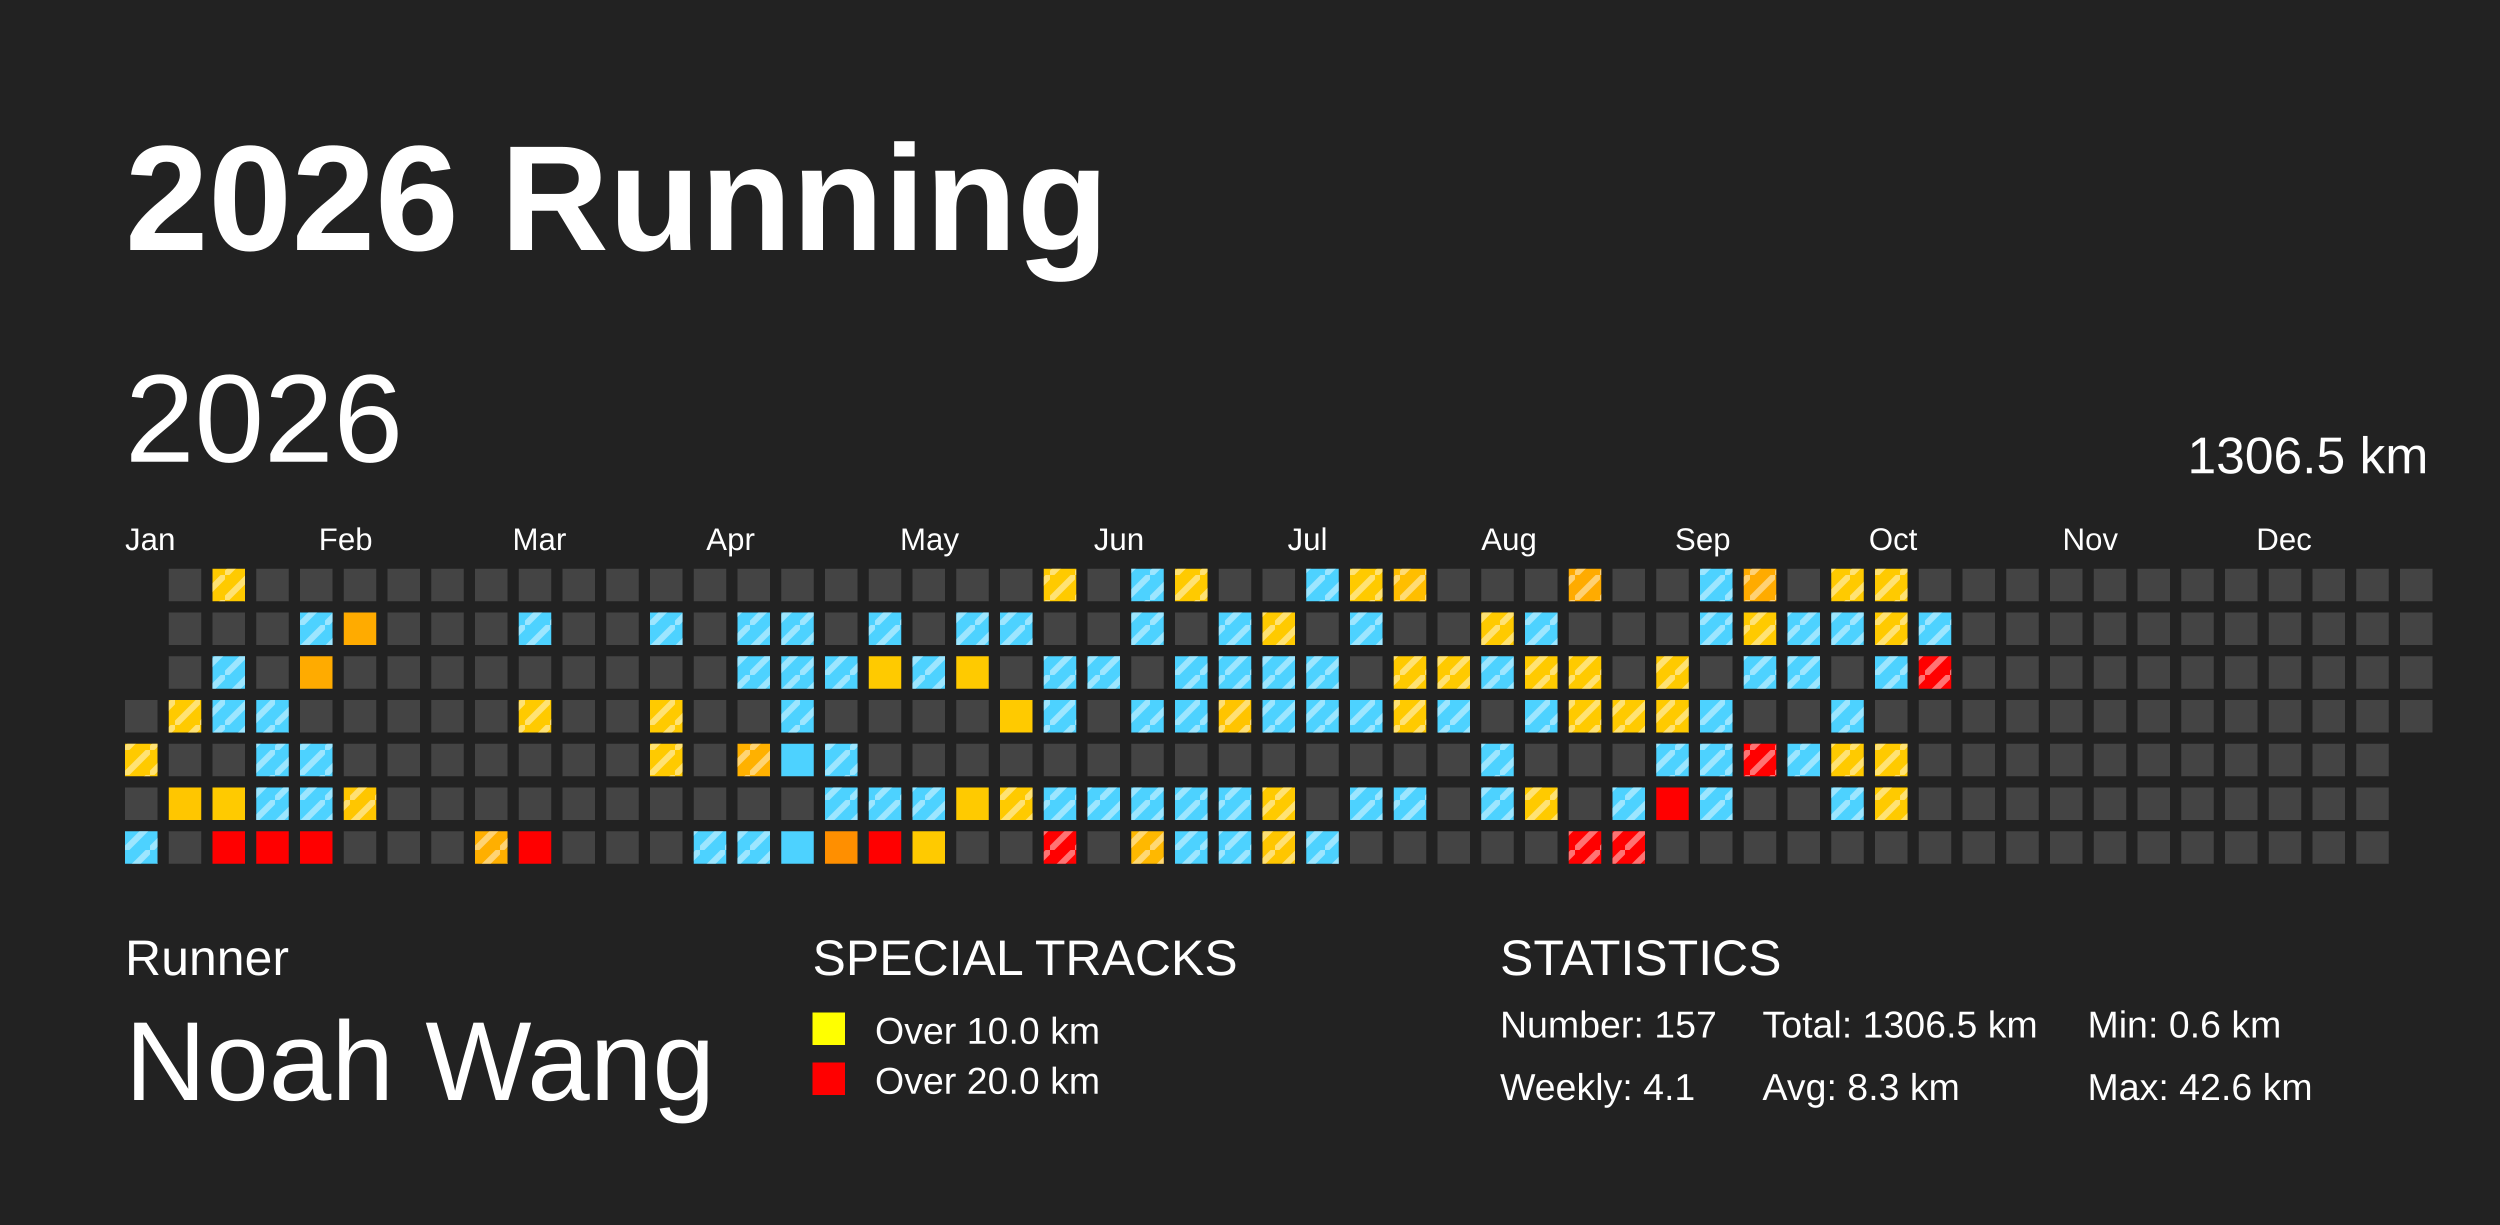
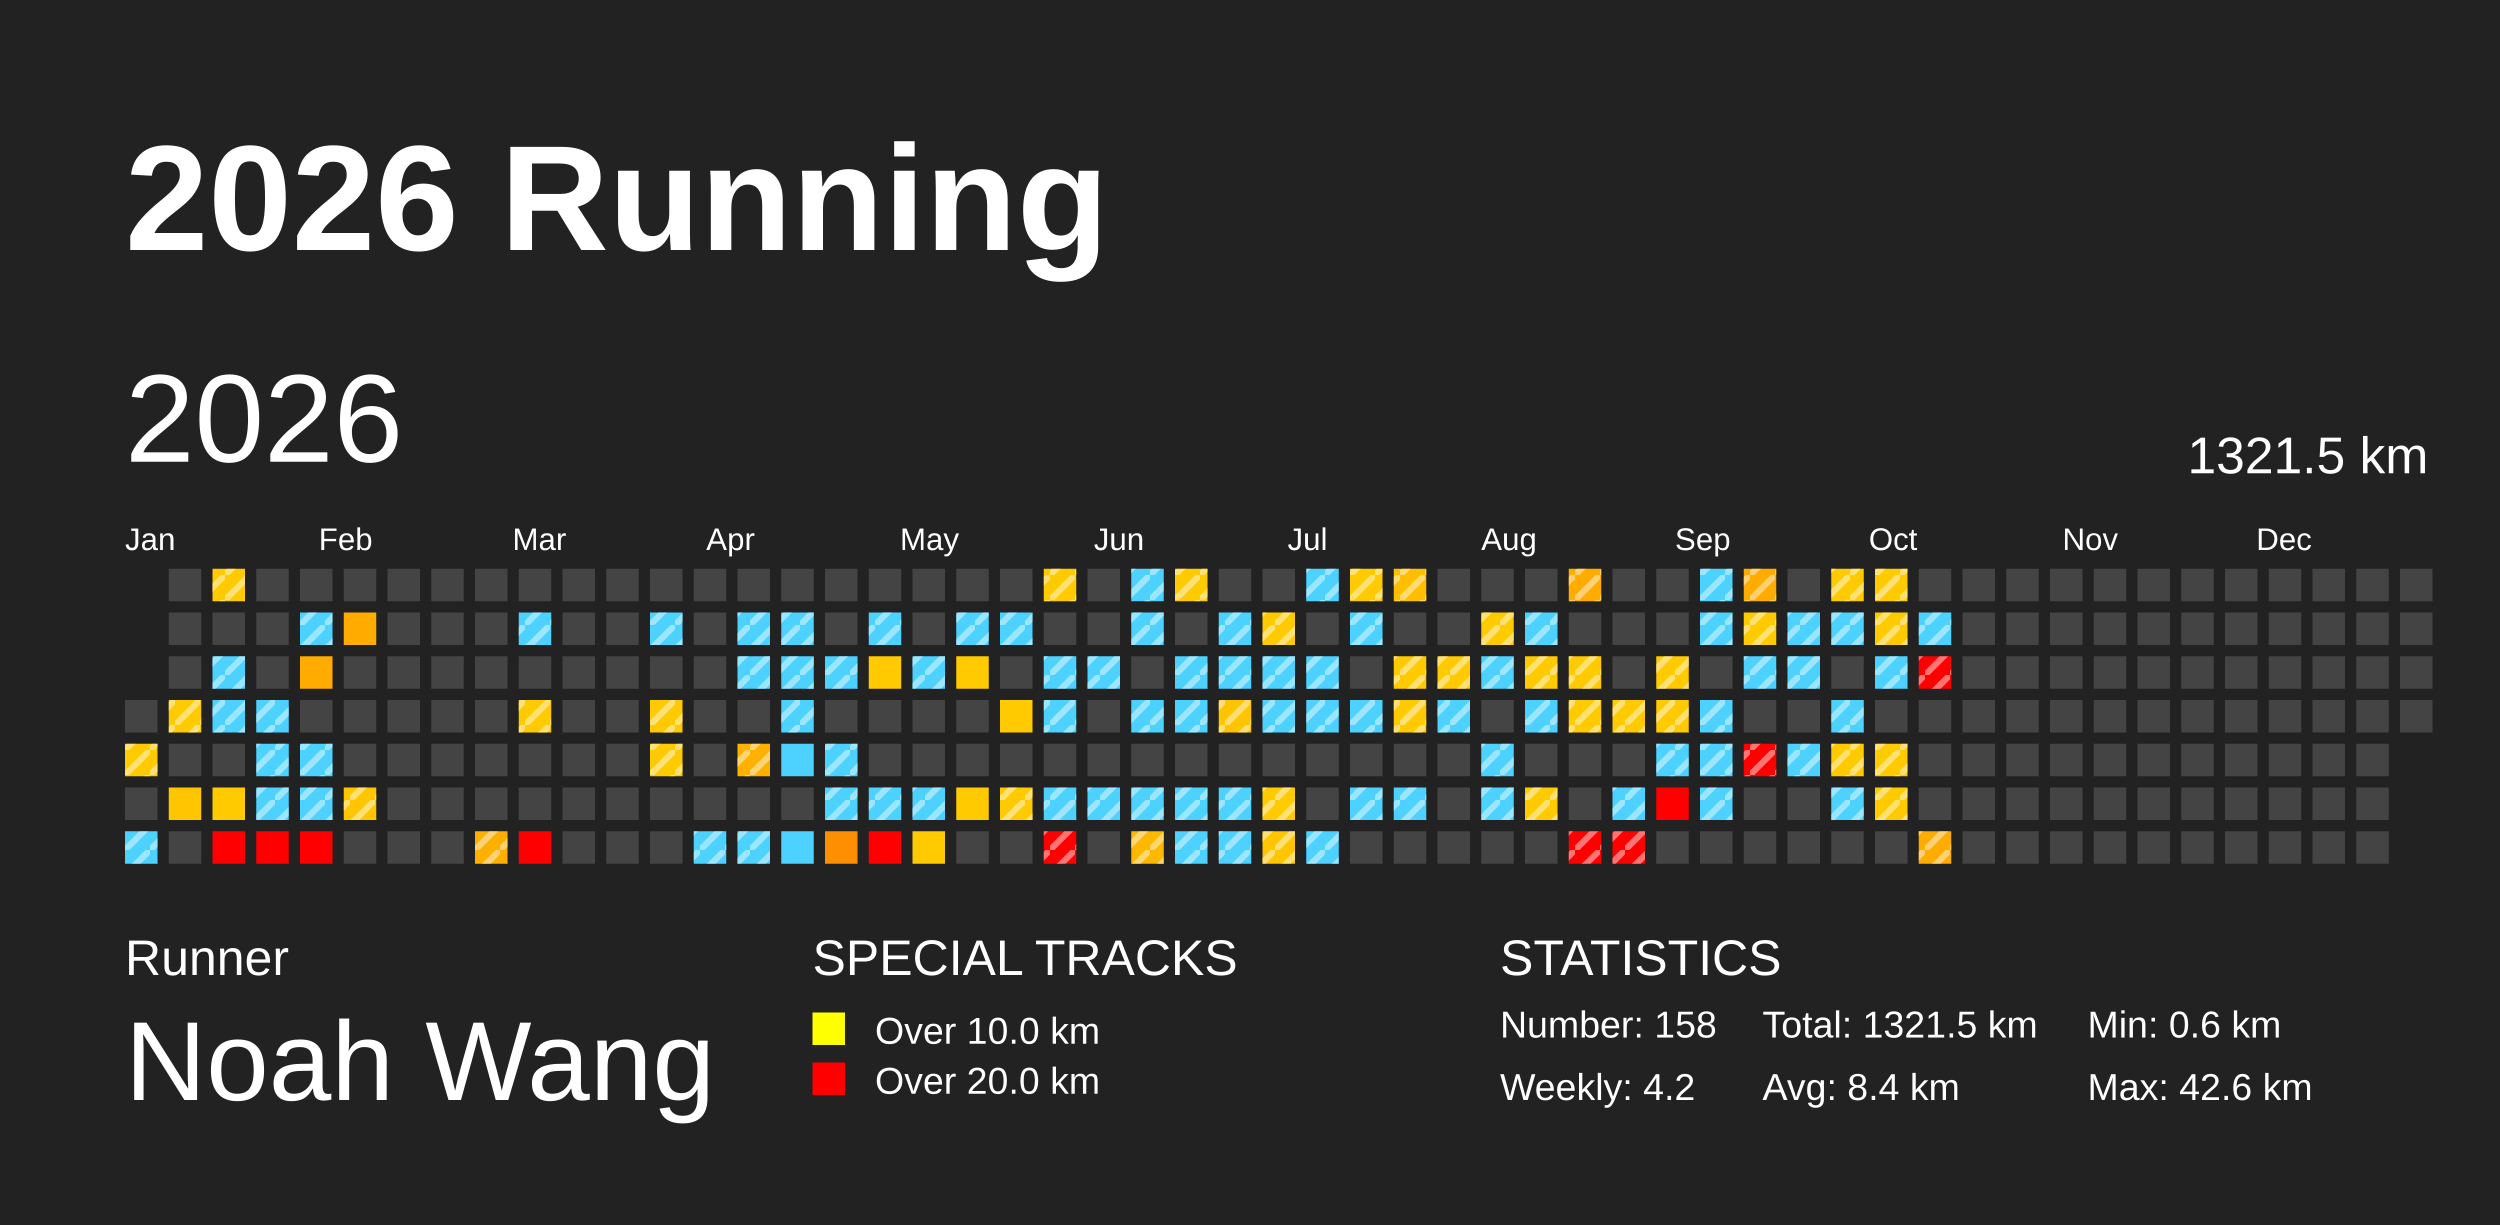
<svg xmlns="http://www.w3.org/2000/svg" baseProfile="full" height="98mm" version="1.1" viewBox="0,0,200,98" width="200mm">
  <defs>
    <pattern height="2" id="indoor-stripe" patternUnits="userSpaceOnUse" width="2">
      <line stroke="white" stroke-opacity="0.45" stroke-width="0.5" x1="0" x2="2" y1="2" y2="0" />
    </pattern>
  </defs>
  <rect fill="#222222" height="98" width="200" x="0" y="0" />
  <text fill="#FFFFFF" style="font-size:12px; font-family:Arial; font-weight:bold;" x="10" y="20">2026 Running</text>
  <text fill="#FFFFFF" style="font-size:4px; font-family:Arial" x="10" y="78">Runner</text>
  <text fill="#FFFFFF" style="font-size:9px; font-family:Arial" x="10" y="88">Noah Wang</text>
  <text fill="#FFFFFF" style="font-size:4px; font-family:Arial" x="65" y="78">SPECIAL TRACKS</text>
  <rect fill="yellow" height="2.6" width="2.6" x="65" y="81" />
  <text fill="#FFFFFF" style="font-size:3px; font-family:Arial" x="70" y="83.5">Over 10.0 km</text>
  <rect fill="red" height="2.6" width="2.6" x="65" y="85" />
  <text fill="#FFFFFF" style="font-size:3px; font-family:Arial" x="70" y="87.5">Over 20.0 km</text>
  <text fill="#FFFFFF" style="font-size:4px; font-family:Arial" x="120" y="78">STATISTICS</text>
-   <text fill="#FFFFFF" style="font-size:3px; font-family:Arial" x="120" y="83">Number: 157</text>
-   <text fill="#FFFFFF" style="font-size:3px; font-family:Arial" x="120" y="88">Weekly: 4.1</text>
-   <text fill="#FFFFFF" style="font-size:3px; font-family:Arial" x="141" y="83">Total: 1306.5 km</text>
-   <text fill="#FFFFFF" style="font-size:3px; font-family:Arial" x="141" y="88">Avg: 8.3 km</text>
+   <text fill="#FFFFFF" style="font-size:3px; font-family:Arial" x="120" y="83">Number: 158</text>
+   <text fill="#FFFFFF" style="font-size:3px; font-family:Arial" x="120" y="88">Weekly: 4.2</text>
+   <text fill="#FFFFFF" style="font-size:3px; font-family:Arial" x="141" y="83">Total: 1321.5 km</text>
+   <text fill="#FFFFFF" style="font-size:3px; font-family:Arial" x="141" y="88">Avg: 8.4 km</text>
  <text fill="#FFFFFF" style="font-size:3px; font-family:Arial" x="167" y="83">Min: 0.6 km</text>
  <text fill="#FFFFFF" style="font-size:3px; font-family:Arial" x="167" y="88">Max: 42.6 km</text>
  <text dominant-baseline="hanging" fill="#FFFFFF" style="font-size:10.0px; font-family:Arial;" x="10" y="30">2026</text>
-   <text dominant-baseline="hanging" fill="#FFFFFF" style="font-size:4.125px; font-family:Arial;" x="175" y="35">1306.5 km</text>
+   <text dominant-baseline="hanging" fill="#FFFFFF" style="font-size:4.125px; font-family:Arial;" x="175" y="35">1321.5 km</text>
  <text fill="#FFFFFF" style="font-size:2.5px; font-family:Arial" x="10.0" y="44">Jan</text>
  <text fill="#FFFFFF" style="font-size:2.5px; font-family:Arial" x="25.5" y="44">Feb</text>
  <text fill="#FFFFFF" style="font-size:2.5px; font-family:Arial" x="41.0" y="44">Mar</text>
  <text fill="#FFFFFF" style="font-size:2.5px; font-family:Arial" x="56.5" y="44">Apr</text>
  <text fill="#FFFFFF" style="font-size:2.5px; font-family:Arial" x="72.0" y="44">May</text>
  <text fill="#FFFFFF" style="font-size:2.5px; font-family:Arial" x="87.5" y="44">Jun</text>
  <text fill="#FFFFFF" style="font-size:2.5px; font-family:Arial" x="103.0" y="44">Jul</text>
  <text fill="#FFFFFF" style="font-size:2.5px; font-family:Arial" x="118.5" y="44">Aug</text>
  <text fill="#FFFFFF" style="font-size:2.5px; font-family:Arial" x="134.0" y="44">Sep</text>
  <text fill="#FFFFFF" style="font-size:2.5px; font-family:Arial" x="149.5" y="44">Oct</text>
  <text fill="#FFFFFF" style="font-size:2.5px; font-family:Arial" x="165.0" y="44">Nov</text>
  <text fill="#FFFFFF" style="font-size:2.5px; font-family:Arial" x="180.5" y="44">Dec</text>
  <rect fill="#444444" height="2.6" width="2.6" x="10.0" y="56.0" />
  <rect fill="#ffca00" height="2.6" width="2.6" x="10.0" y="59.5" />
  <rect fill="url(#indoor-stripe)" height="2.6" style="pointer-events: none;" width="2.6" x="10.0" y="59.5" />
  <rect fill="#444444" height="2.6" width="2.6" x="10.0" y="63.0" />
  <rect fill="#4dd2ff" height="2.6" width="2.6" x="10.0" y="66.5" />
  <rect fill="url(#indoor-stripe)" height="2.6" style="pointer-events: none;" width="2.6" x="10.0" y="66.5" />
  <rect fill="#444444" height="2.6" width="2.6" x="13.5" y="45.5" />
  <rect fill="#444444" height="2.6" width="2.6" x="13.5" y="49.0" />
  <rect fill="#444444" height="2.6" width="2.6" x="13.5" y="52.5" />
  <rect fill="#ffca00" height="2.6" width="2.6" x="13.5" y="56.0" />
  <rect fill="url(#indoor-stripe)" height="2.6" style="pointer-events: none;" width="2.6" x="13.5" y="56.0" />
  <rect fill="#444444" height="2.6" width="2.6" x="13.5" y="59.5" />
  <rect fill="#ffc600" height="2.6" width="2.6" x="13.5" y="63.0" />
  <rect fill="#444444" height="2.6" width="2.6" x="13.5" y="66.5" />
  <rect fill="#ffca00" height="2.6" width="2.6" x="17.0" y="45.5" />
  <rect fill="url(#indoor-stripe)" height="2.6" style="pointer-events: none;" width="2.6" x="17.0" y="45.5" />
  <rect fill="#444444" height="2.6" width="2.6" x="17.0" y="49.0" />
  <rect fill="#4dd2ff" height="2.6" width="2.6" x="17.0" y="52.5" />
  <rect fill="url(#indoor-stripe)" height="2.6" style="pointer-events: none;" width="2.6" x="17.0" y="52.5" />
  <rect fill="#4dd2ff" height="2.6" width="2.6" x="17.0" y="56.0" />
  <rect fill="url(#indoor-stripe)" height="2.6" style="pointer-events: none;" width="2.6" x="17.0" y="56.0" />
  <rect fill="#444444" height="2.6" width="2.6" x="17.0" y="59.5" />
  <rect fill="#ffca00" height="2.6" width="2.6" x="17.0" y="63.0" />
  <rect fill="red" height="2.6" width="2.6" x="17.0" y="66.5" />
  <rect fill="#444444" height="2.6" width="2.6" x="20.5" y="45.5" />
  <rect fill="#444444" height="2.6" width="2.6" x="20.5" y="49.0" />
  <rect fill="#444444" height="2.6" width="2.6" x="20.5" y="52.5" />
  <rect fill="#4dd2ff" height="2.6" width="2.6" x="20.5" y="56.0" />
  <rect fill="url(#indoor-stripe)" height="2.6" style="pointer-events: none;" width="2.6" x="20.5" y="56.0" />
  <rect fill="#4dd2ff" height="2.6" width="2.6" x="20.5" y="59.5" />
  <rect fill="url(#indoor-stripe)" height="2.6" style="pointer-events: none;" width="2.6" x="20.5" y="59.5" />
  <rect fill="#4dd2ff" height="2.6" width="2.6" x="20.5" y="63.0" />
  <rect fill="url(#indoor-stripe)" height="2.6" style="pointer-events: none;" width="2.6" x="20.5" y="63.0" />
  <rect fill="red" height="2.6" width="2.6" x="20.5" y="66.5" />
  <rect fill="#444444" height="2.6" width="2.6" x="24.0" y="45.5" />
  <rect fill="#4dd2ff" height="2.6" width="2.6" x="24.0" y="49.0" />
  <rect fill="url(#indoor-stripe)" height="2.6" style="pointer-events: none;" width="2.6" x="24.0" y="49.0" />
  <rect fill="#ffab00" height="2.6" width="2.6" x="24.0" y="52.5" />
  <rect fill="#444444" height="2.6" width="2.6" x="24.0" y="56.0" />
  <rect fill="#4dd2ff" height="2.6" width="2.6" x="24.0" y="59.5" />
  <rect fill="url(#indoor-stripe)" height="2.6" style="pointer-events: none;" width="2.6" x="24.0" y="59.5" />
  <rect fill="#4dd2ff" height="2.6" width="2.6" x="24.0" y="63.0" />
  <rect fill="url(#indoor-stripe)" height="2.6" style="pointer-events: none;" width="2.6" x="24.0" y="63.0" />
  <rect fill="red" height="2.6" width="2.6" x="24.0" y="66.5" />
  <rect fill="#444444" height="2.6" width="2.6" x="27.5" y="45.5" />
  <rect fill="#ffab00" height="2.6" width="2.6" x="27.5" y="49.0" />
  <rect fill="#444444" height="2.6" width="2.6" x="27.5" y="52.5" />
  <rect fill="#444444" height="2.6" width="2.6" x="27.5" y="56.0" />
  <rect fill="#444444" height="2.6" width="2.6" x="27.5" y="59.5" />
  <rect fill="#ffc600" height="2.6" width="2.6" x="27.5" y="63.0" />
  <rect fill="url(#indoor-stripe)" height="2.6" style="pointer-events: none;" width="2.6" x="27.5" y="63.0" />
  <rect fill="#444444" height="2.6" width="2.6" x="27.5" y="66.5" />
  <rect fill="#444444" height="2.6" width="2.6" x="31.0" y="45.5" />
  <rect fill="#444444" height="2.6" width="2.6" x="31.0" y="49.0" />
  <rect fill="#444444" height="2.6" width="2.6" x="31.0" y="52.5" />
  <rect fill="#444444" height="2.6" width="2.6" x="31.0" y="56.0" />
  <rect fill="#444444" height="2.6" width="2.6" x="31.0" y="59.5" />
  <rect fill="#444444" height="2.6" width="2.6" x="31.0" y="63.0" />
  <rect fill="#444444" height="2.6" width="2.6" x="31.0" y="66.5" />
  <rect fill="#444444" height="2.6" width="2.6" x="34.5" y="45.5" />
  <rect fill="#444444" height="2.6" width="2.6" x="34.5" y="49.0" />
  <rect fill="#444444" height="2.6" width="2.6" x="34.5" y="52.5" />
  <rect fill="#444444" height="2.6" width="2.6" x="34.5" y="56.0" />
  <rect fill="#444444" height="2.6" width="2.6" x="34.5" y="59.5" />
  <rect fill="#444444" height="2.6" width="2.6" x="34.5" y="63.0" />
  <rect fill="#444444" height="2.6" width="2.6" x="34.5" y="66.5" />
  <rect fill="#444444" height="2.6" width="2.6" x="38.0" y="45.5" />
  <rect fill="#444444" height="2.6" width="2.6" x="38.0" y="49.0" />
  <rect fill="#444444" height="2.6" width="2.6" x="38.0" y="52.5" />
  <rect fill="#444444" height="2.6" width="2.6" x="38.0" y="56.0" />
  <rect fill="#444444" height="2.6" width="2.6" x="38.0" y="59.5" />
  <rect fill="#444444" height="2.6" width="2.6" x="38.0" y="63.0" />
  <rect fill="#ffaf00" height="2.6" width="2.6" x="38.0" y="66.5" />
  <rect fill="url(#indoor-stripe)" height="2.6" style="pointer-events: none;" width="2.6" x="38.0" y="66.5" />
  <rect fill="#444444" height="2.6" width="2.6" x="41.5" y="45.5" />
  <rect fill="#4dd2ff" height="2.6" width="2.6" x="41.5" y="49.0" />
  <rect fill="url(#indoor-stripe)" height="2.6" style="pointer-events: none;" width="2.6" x="41.5" y="49.0" />
  <rect fill="#444444" height="2.6" width="2.6" x="41.5" y="52.5" />
  <rect fill="#ffca00" height="2.6" width="2.6" x="41.5" y="56.0" />
  <rect fill="url(#indoor-stripe)" height="2.6" style="pointer-events: none;" width="2.6" x="41.5" y="56.0" />
  <rect fill="#444444" height="2.6" width="2.6" x="41.5" y="59.5" />
  <rect fill="#444444" height="2.6" width="2.6" x="41.5" y="63.0" />
  <rect fill="red" height="2.6" width="2.6" x="41.5" y="66.5" />
  <rect fill="#444444" height="2.6" width="2.6" x="45.0" y="45.5" />
  <rect fill="#444444" height="2.6" width="2.6" x="45.0" y="49.0" />
  <rect fill="#444444" height="2.6" width="2.6" x="45.0" y="52.5" />
  <rect fill="#444444" height="2.6" width="2.6" x="45.0" y="56.0" />
  <rect fill="#444444" height="2.6" width="2.6" x="45.0" y="59.5" />
  <rect fill="#444444" height="2.6" width="2.6" x="45.0" y="63.0" />
  <rect fill="#444444" height="2.6" width="2.6" x="45.0" y="66.5" />
  <rect fill="#444444" height="2.6" width="2.6" x="48.5" y="45.5" />
  <rect fill="#444444" height="2.6" width="2.6" x="48.5" y="49.0" />
  <rect fill="#444444" height="2.6" width="2.6" x="48.5" y="52.5" />
  <rect fill="#444444" height="2.6" width="2.6" x="48.5" y="56.0" />
  <rect fill="#444444" height="2.6" width="2.6" x="48.5" y="59.5" />
  <rect fill="#444444" height="2.6" width="2.6" x="48.5" y="63.0" />
  <rect fill="#444444" height="2.6" width="2.6" x="48.5" y="66.5" />
  <rect fill="#444444" height="2.6" width="2.6" x="52.0" y="45.5" />
  <rect fill="#4dd2ff" height="2.6" width="2.6" x="52.0" y="49.0" />
  <rect fill="url(#indoor-stripe)" height="2.6" style="pointer-events: none;" width="2.6" x="52.0" y="49.0" />
  <rect fill="#444444" height="2.6" width="2.6" x="52.0" y="52.5" />
  <rect fill="#ffca00" height="2.6" width="2.6" x="52.0" y="56.0" />
  <rect fill="url(#indoor-stripe)" height="2.6" style="pointer-events: none;" width="2.6" x="52.0" y="56.0" />
  <rect fill="#ffca00" height="2.6" width="2.6" x="52.0" y="59.5" />
  <rect fill="url(#indoor-stripe)" height="2.6" style="pointer-events: none;" width="2.6" x="52.0" y="59.5" />
  <rect fill="#444444" height="2.6" width="2.6" x="52.0" y="63.0" />
  <rect fill="#444444" height="2.6" width="2.6" x="52.0" y="66.5" />
  <rect fill="#444444" height="2.6" width="2.6" x="55.5" y="45.5" />
  <rect fill="#444444" height="2.6" width="2.6" x="55.5" y="49.0" />
  <rect fill="#444444" height="2.6" width="2.6" x="55.5" y="52.5" />
  <rect fill="#444444" height="2.6" width="2.6" x="55.5" y="56.0" />
  <rect fill="#444444" height="2.6" width="2.6" x="55.5" y="59.5" />
  <rect fill="#444444" height="2.6" width="2.6" x="55.5" y="63.0" />
  <rect fill="#4dd2ff" height="2.6" width="2.6" x="55.5" y="66.5" />
  <rect fill="url(#indoor-stripe)" height="2.6" style="pointer-events: none;" width="2.6" x="55.5" y="66.5" />
  <rect fill="#444444" height="2.6" width="2.6" x="59.0" y="45.5" />
  <rect fill="#4dd2ff" height="2.6" width="2.6" x="59.0" y="49.0" />
  <rect fill="url(#indoor-stripe)" height="2.6" style="pointer-events: none;" width="2.6" x="59.0" y="49.0" />
  <rect fill="#4dd2ff" height="2.6" width="2.6" x="59.0" y="52.5" />
  <rect fill="url(#indoor-stripe)" height="2.6" style="pointer-events: none;" width="2.6" x="59.0" y="52.5" />
  <rect fill="#444444" height="2.6" width="2.6" x="59.0" y="56.0" />
  <rect fill="#ffb100" height="2.6" width="2.6" x="59.0" y="59.5" />
  <rect fill="url(#indoor-stripe)" height="2.6" style="pointer-events: none;" width="2.6" x="59.0" y="59.5" />
  <rect fill="#444444" height="2.6" width="2.6" x="59.0" y="63.0" />
  <rect fill="#4dd2ff" height="2.6" width="2.6" x="59.0" y="66.5" />
  <rect fill="url(#indoor-stripe)" height="2.6" style="pointer-events: none;" width="2.6" x="59.0" y="66.5" />
  <rect fill="#444444" height="2.6" width="2.6" x="62.5" y="45.5" />
  <rect fill="#4dd2ff" height="2.6" width="2.6" x="62.5" y="49.0" />
  <rect fill="url(#indoor-stripe)" height="2.6" style="pointer-events: none;" width="2.6" x="62.5" y="49.0" />
  <rect fill="#4dd2ff" height="2.6" width="2.6" x="62.5" y="52.5" />
  <rect fill="url(#indoor-stripe)" height="2.6" style="pointer-events: none;" width="2.6" x="62.5" y="52.5" />
  <rect fill="#4dd2ff" height="2.6" width="2.6" x="62.5" y="56.0" />
  <rect fill="url(#indoor-stripe)" height="2.6" style="pointer-events: none;" width="2.6" x="62.5" y="56.0" />
  <rect fill="#4dd2ff" height="2.6" width="2.6" x="62.5" y="59.5" />
  <rect fill="#444444" height="2.6" width="2.6" x="62.5" y="63.0" />
  <rect fill="#4dd2ff" height="2.6" width="2.6" x="62.5" y="66.5" />
  <rect fill="#444444" height="2.6" width="2.6" x="66.0" y="45.5" />
  <rect fill="#444444" height="2.6" width="2.6" x="66.0" y="49.0" />
  <rect fill="#4dd2ff" height="2.6" width="2.6" x="66.0" y="52.5" />
  <rect fill="url(#indoor-stripe)" height="2.6" style="pointer-events: none;" width="2.6" x="66.0" y="52.5" />
  <rect fill="#444444" height="2.6" width="2.6" x="66.0" y="56.0" />
  <rect fill="#4dd2ff" height="2.6" width="2.6" x="66.0" y="59.5" />
  <rect fill="url(#indoor-stripe)" height="2.6" style="pointer-events: none;" width="2.6" x="66.0" y="59.5" />
  <rect fill="#4dd2ff" height="2.6" width="2.6" x="66.0" y="63.0" />
  <rect fill="url(#indoor-stripe)" height="2.6" style="pointer-events: none;" width="2.6" x="66.0" y="63.0" />
  <rect fill="#ff8f00" height="2.6" width="2.6" x="66.0" y="66.5" />
  <rect fill="#444444" height="2.6" width="2.6" x="69.5" y="45.5" />
  <rect fill="#4dd2ff" height="2.6" width="2.6" x="69.5" y="49.0" />
  <rect fill="url(#indoor-stripe)" height="2.6" style="pointer-events: none;" width="2.6" x="69.5" y="49.0" />
  <rect fill="#ffca00" height="2.6" width="2.6" x="69.5" y="52.5" />
  <rect fill="#444444" height="2.6" width="2.6" x="69.5" y="56.0" />
  <rect fill="#444444" height="2.6" width="2.6" x="69.5" y="59.5" />
  <rect fill="#4dd2ff" height="2.6" width="2.6" x="69.5" y="63.0" />
  <rect fill="url(#indoor-stripe)" height="2.6" style="pointer-events: none;" width="2.6" x="69.5" y="63.0" />
  <rect fill="red" height="2.6" width="2.6" x="69.5" y="66.5" />
  <rect fill="#444444" height="2.6" width="2.6" x="73.0" y="45.5" />
  <rect fill="#444444" height="2.6" width="2.6" x="73.0" y="49.0" />
  <rect fill="#4dd2ff" height="2.6" width="2.6" x="73.0" y="52.5" />
  <rect fill="url(#indoor-stripe)" height="2.6" style="pointer-events: none;" width="2.6" x="73.0" y="52.5" />
  <rect fill="#444444" height="2.6" width="2.6" x="73.0" y="56.0" />
  <rect fill="#444444" height="2.6" width="2.6" x="73.0" y="59.5" />
  <rect fill="#4dd2ff" height="2.6" width="2.6" x="73.0" y="63.0" />
  <rect fill="url(#indoor-stripe)" height="2.6" style="pointer-events: none;" width="2.6" x="73.0" y="63.0" />
  <rect fill="#ffca00" height="2.6" width="2.6" x="73.0" y="66.5" />
  <rect fill="#444444" height="2.6" width="2.6" x="76.5" y="45.5" />
  <rect fill="#4dd2ff" height="2.6" width="2.6" x="76.5" y="49.0" />
  <rect fill="url(#indoor-stripe)" height="2.6" style="pointer-events: none;" width="2.6" x="76.5" y="49.0" />
  <rect fill="#ffca00" height="2.6" width="2.6" x="76.5" y="52.5" />
  <rect fill="#444444" height="2.6" width="2.6" x="76.5" y="56.0" />
  <rect fill="#444444" height="2.6" width="2.6" x="76.5" y="59.5" />
  <rect fill="#ffca00" height="2.6" width="2.6" x="76.5" y="63.0" />
  <rect fill="#444444" height="2.6" width="2.6" x="76.5" y="66.5" />
  <rect fill="#444444" height="2.6" width="2.6" x="80.0" y="45.5" />
  <rect fill="#4dd2ff" height="2.6" width="2.6" x="80.0" y="49.0" />
  <rect fill="url(#indoor-stripe)" height="2.6" style="pointer-events: none;" width="2.6" x="80.0" y="49.0" />
  <rect fill="#444444" height="2.6" width="2.6" x="80.0" y="52.5" />
  <rect fill="#ffca00" height="2.6" width="2.6" x="80.0" y="56.0" />
  <rect fill="#444444" height="2.6" width="2.6" x="80.0" y="59.5" />
  <rect fill="#ffca00" height="2.6" width="2.6" x="80.0" y="63.0" />
  <rect fill="url(#indoor-stripe)" height="2.6" style="pointer-events: none;" width="2.6" x="80.0" y="63.0" />
  <rect fill="#444444" height="2.6" width="2.6" x="80.0" y="66.5" />
  <rect fill="#ffca00" height="2.6" width="2.6" x="83.5" y="45.5" />
  <rect fill="url(#indoor-stripe)" height="2.6" style="pointer-events: none;" width="2.6" x="83.5" y="45.5" />
  <rect fill="#444444" height="2.6" width="2.6" x="83.5" y="49.0" />
  <rect fill="#4dd2ff" height="2.6" width="2.6" x="83.5" y="52.5" />
  <rect fill="url(#indoor-stripe)" height="2.6" style="pointer-events: none;" width="2.6" x="83.5" y="52.5" />
  <rect fill="#4dd2ff" height="2.6" width="2.6" x="83.5" y="56.0" />
  <rect fill="url(#indoor-stripe)" height="2.6" style="pointer-events: none;" width="2.6" x="83.5" y="56.0" />
  <rect fill="#444444" height="2.6" width="2.6" x="83.5" y="59.5" />
  <rect fill="#4dd2ff" height="2.6" width="2.6" x="83.5" y="63.0" />
  <rect fill="url(#indoor-stripe)" height="2.6" style="pointer-events: none;" width="2.6" x="83.5" y="63.0" />
  <rect fill="red" height="2.6" width="2.6" x="83.5" y="66.5" />
  <rect fill="url(#indoor-stripe)" height="2.6" style="pointer-events: none;" width="2.6" x="83.5" y="66.5" />
  <rect fill="#444444" height="2.6" width="2.6" x="87.0" y="45.5" />
  <rect fill="#444444" height="2.6" width="2.6" x="87.0" y="49.0" />
  <rect fill="#4dd2ff" height="2.6" width="2.6" x="87.0" y="52.5" />
  <rect fill="url(#indoor-stripe)" height="2.6" style="pointer-events: none;" width="2.6" x="87.0" y="52.5" />
  <rect fill="#444444" height="2.6" width="2.6" x="87.0" y="56.0" />
  <rect fill="#444444" height="2.6" width="2.6" x="87.0" y="59.5" />
  <rect fill="#4dd2ff" height="2.6" width="2.6" x="87.0" y="63.0" />
  <rect fill="url(#indoor-stripe)" height="2.6" style="pointer-events: none;" width="2.6" x="87.0" y="63.0" />
  <rect fill="#444444" height="2.6" width="2.6" x="87.0" y="66.5" />
  <rect fill="#4dd2ff" height="2.6" width="2.6" x="90.5" y="45.5" />
  <rect fill="url(#indoor-stripe)" height="2.6" style="pointer-events: none;" width="2.6" x="90.5" y="45.5" />
  <rect fill="#4dd2ff" height="2.6" width="2.6" x="90.5" y="49.0" />
  <rect fill="url(#indoor-stripe)" height="2.6" style="pointer-events: none;" width="2.6" x="90.5" y="49.0" />
  <rect fill="#444444" height="2.6" width="2.6" x="90.5" y="52.5" />
  <rect fill="#4dd2ff" height="2.6" width="2.6" x="90.5" y="56.0" />
  <rect fill="url(#indoor-stripe)" height="2.6" style="pointer-events: none;" width="2.6" x="90.5" y="56.0" />
  <rect fill="#444444" height="2.6" width="2.6" x="90.5" y="59.5" />
  <rect fill="#4dd2ff" height="2.6" width="2.6" x="90.5" y="63.0" />
  <rect fill="url(#indoor-stripe)" height="2.6" style="pointer-events: none;" width="2.6" x="90.5" y="63.0" />
  <rect fill="#ffb800" height="2.6" width="2.6" x="90.5" y="66.5" />
  <rect fill="url(#indoor-stripe)" height="2.6" style="pointer-events: none;" width="2.6" x="90.5" y="66.5" />
  <rect fill="#ffca00" height="2.6" width="2.6" x="94.0" y="45.5" />
  <rect fill="url(#indoor-stripe)" height="2.6" style="pointer-events: none;" width="2.6" x="94.0" y="45.5" />
  <rect fill="#444444" height="2.6" width="2.6" x="94.0" y="49.0" />
  <rect fill="#4dd2ff" height="2.6" width="2.6" x="94.0" y="52.5" />
  <rect fill="url(#indoor-stripe)" height="2.6" style="pointer-events: none;" width="2.6" x="94.0" y="52.5" />
  <rect fill="#4dd2ff" height="2.6" width="2.6" x="94.0" y="56.0" />
  <rect fill="url(#indoor-stripe)" height="2.6" style="pointer-events: none;" width="2.6" x="94.0" y="56.0" />
  <rect fill="#444444" height="2.6" width="2.6" x="94.0" y="59.5" />
  <rect fill="#4dd2ff" height="2.6" width="2.6" x="94.0" y="63.0" />
  <rect fill="url(#indoor-stripe)" height="2.6" style="pointer-events: none;" width="2.6" x="94.0" y="63.0" />
  <rect fill="#4dd2ff" height="2.6" width="2.6" x="94.0" y="66.5" />
  <rect fill="url(#indoor-stripe)" height="2.6" style="pointer-events: none;" width="2.6" x="94.0" y="66.5" />
  <rect fill="#444444" height="2.6" width="2.6" x="97.5" y="45.5" />
  <rect fill="#4dd2ff" height="2.6" width="2.6" x="97.5" y="49.0" />
  <rect fill="url(#indoor-stripe)" height="2.6" style="pointer-events: none;" width="2.6" x="97.5" y="49.0" />
  <rect fill="#4dd2ff" height="2.6" width="2.6" x="97.5" y="52.5" />
  <rect fill="url(#indoor-stripe)" height="2.6" style="pointer-events: none;" width="2.6" x="97.5" y="52.5" />
  <rect fill="#ffc400" height="2.6" width="2.6" x="97.5" y="56.0" />
  <rect fill="url(#indoor-stripe)" height="2.6" style="pointer-events: none;" width="2.6" x="97.5" y="56.0" />
  <rect fill="#444444" height="2.6" width="2.6" x="97.5" y="59.5" />
  <rect fill="#4dd2ff" height="2.6" width="2.6" x="97.5" y="63.0" />
  <rect fill="url(#indoor-stripe)" height="2.6" style="pointer-events: none;" width="2.6" x="97.5" y="63.0" />
  <rect fill="#4dd2ff" height="2.6" width="2.6" x="97.5" y="66.5" />
  <rect fill="url(#indoor-stripe)" height="2.6" style="pointer-events: none;" width="2.6" x="97.5" y="66.5" />
  <rect fill="#444444" height="2.6" width="2.6" x="101.0" y="45.5" />
  <rect fill="#ffca00" height="2.6" width="2.6" x="101.0" y="49.0" />
  <rect fill="url(#indoor-stripe)" height="2.6" style="pointer-events: none;" width="2.6" x="101.0" y="49.0" />
  <rect fill="#4dd2ff" height="2.6" width="2.6" x="101.0" y="52.5" />
  <rect fill="url(#indoor-stripe)" height="2.6" style="pointer-events: none;" width="2.6" x="101.0" y="52.5" />
  <rect fill="#4dd2ff" height="2.6" width="2.6" x="101.0" y="56.0" />
  <rect fill="url(#indoor-stripe)" height="2.6" style="pointer-events: none;" width="2.6" x="101.0" y="56.0" />
  <rect fill="#444444" height="2.6" width="2.6" x="101.0" y="59.5" />
  <rect fill="#ffca00" height="2.6" width="2.6" x="101.0" y="63.0" />
  <rect fill="url(#indoor-stripe)" height="2.6" style="pointer-events: none;" width="2.6" x="101.0" y="63.0" />
  <rect fill="#ffc600" height="2.6" width="2.6" x="101.0" y="66.5" />
  <rect fill="url(#indoor-stripe)" height="2.6" style="pointer-events: none;" width="2.6" x="101.0" y="66.5" />
  <rect fill="#4dd2ff" height="2.6" width="2.6" x="104.5" y="45.5" />
  <rect fill="url(#indoor-stripe)" height="2.6" style="pointer-events: none;" width="2.6" x="104.5" y="45.5" />
  <rect fill="#444444" height="2.6" width="2.6" x="104.5" y="49.0" />
  <rect fill="#4dd2ff" height="2.6" width="2.6" x="104.5" y="52.5" />
  <rect fill="url(#indoor-stripe)" height="2.6" style="pointer-events: none;" width="2.6" x="104.5" y="52.5" />
  <rect fill="#4dd2ff" height="2.6" width="2.6" x="104.5" y="56.0" />
  <rect fill="url(#indoor-stripe)" height="2.6" style="pointer-events: none;" width="2.6" x="104.5" y="56.0" />
  <rect fill="#444444" height="2.6" width="2.6" x="104.5" y="59.5" />
  <rect fill="#444444" height="2.6" width="2.6" x="104.5" y="63.0" />
  <rect fill="#4dd2ff" height="2.6" width="2.6" x="104.5" y="66.5" />
  <rect fill="url(#indoor-stripe)" height="2.6" style="pointer-events: none;" width="2.6" x="104.5" y="66.5" />
  <rect fill="#ffca00" height="2.6" width="2.6" x="108.0" y="45.5" />
  <rect fill="url(#indoor-stripe)" height="2.6" style="pointer-events: none;" width="2.6" x="108.0" y="45.5" />
  <rect fill="#4dd2ff" height="2.6" width="2.6" x="108.0" y="49.0" />
  <rect fill="url(#indoor-stripe)" height="2.6" style="pointer-events: none;" width="2.6" x="108.0" y="49.0" />
  <rect fill="#444444" height="2.6" width="2.6" x="108.0" y="52.5" />
  <rect fill="#4dd2ff" height="2.6" width="2.6" x="108.0" y="56.0" />
  <rect fill="url(#indoor-stripe)" height="2.6" style="pointer-events: none;" width="2.6" x="108.0" y="56.0" />
  <rect fill="#444444" height="2.6" width="2.6" x="108.0" y="59.5" />
  <rect fill="#4dd2ff" height="2.6" width="2.6" x="108.0" y="63.0" />
  <rect fill="url(#indoor-stripe)" height="2.6" style="pointer-events: none;" width="2.6" x="108.0" y="63.0" />
  <rect fill="#444444" height="2.6" width="2.6" x="108.0" y="66.5" />
  <rect fill="#ffbe00" height="2.6" width="2.6" x="111.5" y="45.5" />
  <rect fill="url(#indoor-stripe)" height="2.6" style="pointer-events: none;" width="2.6" x="111.5" y="45.5" />
  <rect fill="#444444" height="2.6" width="2.6" x="111.5" y="49.0" />
  <rect fill="#ffca00" height="2.6" width="2.6" x="111.5" y="52.5" />
  <rect fill="url(#indoor-stripe)" height="2.6" style="pointer-events: none;" width="2.6" x="111.5" y="52.5" />
  <rect fill="#ffca00" height="2.6" width="2.6" x="111.5" y="56.0" />
  <rect fill="url(#indoor-stripe)" height="2.6" style="pointer-events: none;" width="2.6" x="111.5" y="56.0" />
  <rect fill="#444444" height="2.6" width="2.6" x="111.5" y="59.5" />
  <rect fill="#4dd2ff" height="2.6" width="2.6" x="111.5" y="63.0" />
  <rect fill="url(#indoor-stripe)" height="2.6" style="pointer-events: none;" width="2.6" x="111.5" y="63.0" />
  <rect fill="#444444" height="2.6" width="2.6" x="111.5" y="66.5" />
  <rect fill="#444444" height="2.6" width="2.6" x="115.0" y="45.5" />
  <rect fill="#444444" height="2.6" width="2.6" x="115.0" y="49.0" />
  <rect fill="#ffca00" height="2.6" width="2.6" x="115.0" y="52.5" />
  <rect fill="url(#indoor-stripe)" height="2.6" style="pointer-events: none;" width="2.6" x="115.0" y="52.5" />
  <rect fill="#4dd2ff" height="2.6" width="2.6" x="115.0" y="56.0" />
  <rect fill="url(#indoor-stripe)" height="2.6" style="pointer-events: none;" width="2.6" x="115.0" y="56.0" />
  <rect fill="#444444" height="2.6" width="2.6" x="115.0" y="59.5" />
  <rect fill="#444444" height="2.6" width="2.6" x="115.0" y="63.0" />
  <rect fill="#444444" height="2.6" width="2.6" x="115.0" y="66.5" />
  <rect fill="#444444" height="2.6" width="2.6" x="118.5" y="45.5" />
  <rect fill="#ffca00" height="2.6" width="2.6" x="118.5" y="49.0" />
  <rect fill="url(#indoor-stripe)" height="2.6" style="pointer-events: none;" width="2.6" x="118.5" y="49.0" />
  <rect fill="#4dd2ff" height="2.6" width="2.6" x="118.5" y="52.5" />
  <rect fill="url(#indoor-stripe)" height="2.6" style="pointer-events: none;" width="2.6" x="118.5" y="52.5" />
  <rect fill="#444444" height="2.6" width="2.6" x="118.5" y="56.0" />
  <rect fill="#4dd2ff" height="2.6" width="2.6" x="118.5" y="59.5" />
  <rect fill="url(#indoor-stripe)" height="2.6" style="pointer-events: none;" width="2.6" x="118.5" y="59.5" />
  <rect fill="#4dd2ff" height="2.6" width="2.6" x="118.5" y="63.0" />
  <rect fill="url(#indoor-stripe)" height="2.6" style="pointer-events: none;" width="2.6" x="118.5" y="63.0" />
  <rect fill="#444444" height="2.6" width="2.6" x="118.5" y="66.5" />
  <rect fill="#444444" height="2.6" width="2.6" x="122.0" y="45.5" />
  <rect fill="#4dd2ff" height="2.6" width="2.6" x="122.0" y="49.0" />
  <rect fill="url(#indoor-stripe)" height="2.6" style="pointer-events: none;" width="2.6" x="122.0" y="49.0" />
  <rect fill="#ffca00" height="2.6" width="2.6" x="122.0" y="52.5" />
  <rect fill="url(#indoor-stripe)" height="2.6" style="pointer-events: none;" width="2.6" x="122.0" y="52.5" />
  <rect fill="#4dd2ff" height="2.6" width="2.6" x="122.0" y="56.0" />
  <rect fill="url(#indoor-stripe)" height="2.6" style="pointer-events: none;" width="2.6" x="122.0" y="56.0" />
  <rect fill="#444444" height="2.6" width="2.6" x="122.0" y="59.5" />
  <rect fill="#ffca00" height="2.6" width="2.6" x="122.0" y="63.0" />
  <rect fill="url(#indoor-stripe)" height="2.6" style="pointer-events: none;" width="2.6" x="122.0" y="63.0" />
  <rect fill="#444444" height="2.6" width="2.6" x="122.0" y="66.5" />
  <rect fill="#ffab00" height="2.6" width="2.6" x="125.5" y="45.5" />
  <rect fill="url(#indoor-stripe)" height="2.6" style="pointer-events: none;" width="2.6" x="125.5" y="45.5" />
  <rect fill="#444444" height="2.6" width="2.6" x="125.5" y="49.0" />
  <rect fill="#ffca00" height="2.6" width="2.6" x="125.5" y="52.5" />
  <rect fill="url(#indoor-stripe)" height="2.6" style="pointer-events: none;" width="2.6" x="125.5" y="52.5" />
  <rect fill="#ffca00" height="2.6" width="2.6" x="125.5" y="56.0" />
  <rect fill="url(#indoor-stripe)" height="2.6" style="pointer-events: none;" width="2.6" x="125.5" y="56.0" />
  <rect fill="#444444" height="2.6" width="2.6" x="125.5" y="59.5" />
  <rect fill="#444444" height="2.6" width="2.6" x="125.5" y="63.0" />
  <rect fill="red" height="2.6" width="2.6" x="125.5" y="66.5" />
  <rect fill="url(#indoor-stripe)" height="2.6" style="pointer-events: none;" width="2.6" x="125.5" y="66.5" />
  <rect fill="#444444" height="2.6" width="2.6" x="129.0" y="45.5" />
  <rect fill="#444444" height="2.6" width="2.6" x="129.0" y="49.0" />
  <rect fill="#444444" height="2.6" width="2.6" x="129.0" y="52.5" />
  <rect fill="#ffca00" height="2.6" width="2.6" x="129.0" y="56.0" />
  <rect fill="url(#indoor-stripe)" height="2.6" style="pointer-events: none;" width="2.6" x="129.0" y="56.0" />
  <rect fill="#444444" height="2.6" width="2.6" x="129.0" y="59.5" />
  <rect fill="#4dd2ff" height="2.6" width="2.6" x="129.0" y="63.0" />
  <rect fill="url(#indoor-stripe)" height="2.6" style="pointer-events: none;" width="2.6" x="129.0" y="63.0" />
  <rect fill="red" height="2.6" width="2.6" x="129.0" y="66.5" />
  <rect fill="url(#indoor-stripe)" height="2.6" style="pointer-events: none;" width="2.6" x="129.0" y="66.5" />
  <rect fill="#444444" height="2.6" width="2.6" x="132.5" y="45.5" />
  <rect fill="#444444" height="2.6" width="2.6" x="132.5" y="49.0" />
  <rect fill="#ffca00" height="2.6" width="2.6" x="132.5" y="52.5" />
  <rect fill="url(#indoor-stripe)" height="2.6" style="pointer-events: none;" width="2.6" x="132.5" y="52.5" />
  <rect fill="#ffca00" height="2.6" width="2.6" x="132.5" y="56.0" />
  <rect fill="url(#indoor-stripe)" height="2.6" style="pointer-events: none;" width="2.6" x="132.5" y="56.0" />
  <rect fill="#4dd2ff" height="2.6" width="2.6" x="132.5" y="59.5" />
  <rect fill="url(#indoor-stripe)" height="2.6" style="pointer-events: none;" width="2.6" x="132.5" y="59.5" />
  <rect fill="red" height="2.6" width="2.6" x="132.5" y="63.0" />
  <rect fill="#444444" height="2.6" width="2.6" x="132.5" y="66.5" />
  <rect fill="#4dd2ff" height="2.6" width="2.6" x="136.0" y="45.5" />
  <rect fill="url(#indoor-stripe)" height="2.6" style="pointer-events: none;" width="2.6" x="136.0" y="45.5" />
  <rect fill="#4dd2ff" height="2.6" width="2.6" x="136.0" y="49.0" />
  <rect fill="url(#indoor-stripe)" height="2.6" style="pointer-events: none;" width="2.6" x="136.0" y="49.0" />
  <rect fill="#444444" height="2.6" width="2.6" x="136.0" y="52.5" />
  <rect fill="#4dd2ff" height="2.6" width="2.6" x="136.0" y="56.0" />
  <rect fill="url(#indoor-stripe)" height="2.6" style="pointer-events: none;" width="2.6" x="136.0" y="56.0" />
  <rect fill="#4dd2ff" height="2.6" width="2.6" x="136.0" y="59.5" />
  <rect fill="url(#indoor-stripe)" height="2.6" style="pointer-events: none;" width="2.6" x="136.0" y="59.5" />
  <rect fill="#4dd2ff" height="2.6" width="2.6" x="136.0" y="63.0" />
  <rect fill="url(#indoor-stripe)" height="2.6" style="pointer-events: none;" width="2.6" x="136.0" y="63.0" />
  <rect fill="#444444" height="2.6" width="2.6" x="136.0" y="66.5" />
  <rect fill="#ffab00" height="2.6" width="2.6" x="139.5" y="45.5" />
  <rect fill="url(#indoor-stripe)" height="2.6" style="pointer-events: none;" width="2.6" x="139.5" y="45.5" />
  <rect fill="#ffca00" height="2.6" width="2.6" x="139.5" y="49.0" />
  <rect fill="url(#indoor-stripe)" height="2.6" style="pointer-events: none;" width="2.6" x="139.5" y="49.0" />
  <rect fill="#4dd2ff" height="2.6" width="2.6" x="139.5" y="52.5" />
  <rect fill="url(#indoor-stripe)" height="2.6" style="pointer-events: none;" width="2.6" x="139.5" y="52.5" />
  <rect fill="#444444" height="2.6" width="2.6" x="139.5" y="56.0" />
  <rect fill="red" height="2.6" width="2.6" x="139.5" y="59.5" />
  <rect fill="url(#indoor-stripe)" height="2.6" style="pointer-events: none;" width="2.6" x="139.5" y="59.5" />
  <rect fill="#444444" height="2.6" width="2.6" x="139.5" y="63.0" />
  <rect fill="#444444" height="2.6" width="2.6" x="139.5" y="66.5" />
  <rect fill="#444444" height="2.6" width="2.6" x="143.0" y="45.5" />
  <rect fill="#4dd2ff" height="2.6" width="2.6" x="143.0" y="49.0" />
  <rect fill="url(#indoor-stripe)" height="2.6" style="pointer-events: none;" width="2.6" x="143.0" y="49.0" />
  <rect fill="#4dd2ff" height="2.6" width="2.6" x="143.0" y="52.5" />
  <rect fill="url(#indoor-stripe)" height="2.6" style="pointer-events: none;" width="2.6" x="143.0" y="52.5" />
  <rect fill="#444444" height="2.6" width="2.6" x="143.0" y="56.0" />
  <rect fill="#4dd2ff" height="2.6" width="2.6" x="143.0" y="59.5" />
  <rect fill="url(#indoor-stripe)" height="2.6" style="pointer-events: none;" width="2.6" x="143.0" y="59.5" />
  <rect fill="#444444" height="2.6" width="2.6" x="143.0" y="63.0" />
  <rect fill="#444444" height="2.6" width="2.6" x="143.0" y="66.5" />
  <rect fill="#ffca00" height="2.6" width="2.6" x="146.5" y="45.5" />
  <rect fill="url(#indoor-stripe)" height="2.6" style="pointer-events: none;" width="2.6" x="146.5" y="45.5" />
  <rect fill="#4dd2ff" height="2.6" width="2.6" x="146.5" y="49.0" />
  <rect fill="url(#indoor-stripe)" height="2.6" style="pointer-events: none;" width="2.6" x="146.5" y="49.0" />
  <rect fill="#444444" height="2.6" width="2.6" x="146.5" y="52.5" />
  <rect fill="#4dd2ff" height="2.6" width="2.6" x="146.5" y="56.0" />
  <rect fill="url(#indoor-stripe)" height="2.6" style="pointer-events: none;" width="2.6" x="146.5" y="56.0" />
  <rect fill="#ffca00" height="2.6" width="2.6" x="146.5" y="59.5" />
  <rect fill="url(#indoor-stripe)" height="2.6" style="pointer-events: none;" width="2.6" x="146.5" y="59.5" />
  <rect fill="#4dd2ff" height="2.6" width="2.6" x="146.5" y="63.0" />
  <rect fill="url(#indoor-stripe)" height="2.6" style="pointer-events: none;" width="2.6" x="146.5" y="63.0" />
  <rect fill="#444444" height="2.6" width="2.6" x="146.5" y="66.5" />
  <rect fill="#ffca00" height="2.6" width="2.6" x="150.0" y="45.5" />
  <rect fill="url(#indoor-stripe)" height="2.6" style="pointer-events: none;" width="2.6" x="150.0" y="45.5" />
  <rect fill="#ffca00" height="2.6" width="2.6" x="150.0" y="49.0" />
  <rect fill="url(#indoor-stripe)" height="2.6" style="pointer-events: none;" width="2.6" x="150.0" y="49.0" />
  <rect fill="#4dd2ff" height="2.6" width="2.6" x="150.0" y="52.5" />
  <rect fill="url(#indoor-stripe)" height="2.6" style="pointer-events: none;" width="2.6" x="150.0" y="52.5" />
  <rect fill="#444444" height="2.6" width="2.6" x="150.0" y="56.0" />
  <rect fill="#ffca00" height="2.6" width="2.6" x="150.0" y="59.5" />
  <rect fill="url(#indoor-stripe)" height="2.6" style="pointer-events: none;" width="2.6" x="150.0" y="59.5" />
  <rect fill="#ffca00" height="2.6" width="2.6" x="150.0" y="63.0" />
  <rect fill="url(#indoor-stripe)" height="2.6" style="pointer-events: none;" width="2.6" x="150.0" y="63.0" />
  <rect fill="#444444" height="2.6" width="2.6" x="150.0" y="66.5" />
  <rect fill="#444444" height="2.6" width="2.6" x="153.5" y="45.5" />
  <rect fill="#4dd2ff" height="2.6" width="2.6" x="153.5" y="49.0" />
  <rect fill="url(#indoor-stripe)" height="2.6" style="pointer-events: none;" width="2.6" x="153.5" y="49.0" />
  <rect fill="red" height="2.6" width="2.6" x="153.5" y="52.5" />
  <rect fill="url(#indoor-stripe)" height="2.6" style="pointer-events: none;" width="2.6" x="153.5" y="52.5" />
  <rect fill="#444444" height="2.6" width="2.6" x="153.5" y="56.0" />
  <rect fill="#444444" height="2.6" width="2.6" x="153.5" y="59.5" />
  <rect fill="#444444" height="2.6" width="2.6" x="153.5" y="63.0" />
-   <rect fill="#444444" height="2.6" width="2.6" x="153.5" y="66.5" />
+   <rect fill="#ffab00" height="2.6" width="2.6" x="153.5" y="66.5" />
+   <rect fill="url(#indoor-stripe)" height="2.6" style="pointer-events: none;" width="2.6" x="153.5" y="66.5" />
  <rect fill="#444444" height="2.6" width="2.6" x="157.0" y="45.5" />
  <rect fill="#444444" height="2.6" width="2.6" x="157.0" y="49.0" />
  <rect fill="#444444" height="2.6" width="2.6" x="157.0" y="52.5" />
  <rect fill="#444444" height="2.6" width="2.6" x="157.0" y="56.0" />
  <rect fill="#444444" height="2.6" width="2.6" x="157.0" y="59.5" />
  <rect fill="#444444" height="2.6" width="2.6" x="157.0" y="63.0" />
  <rect fill="#444444" height="2.6" width="2.6" x="157.0" y="66.5" />
  <rect fill="#444444" height="2.6" width="2.6" x="160.5" y="45.5" />
  <rect fill="#444444" height="2.6" width="2.6" x="160.5" y="49.0" />
  <rect fill="#444444" height="2.6" width="2.6" x="160.5" y="52.5" />
  <rect fill="#444444" height="2.6" width="2.6" x="160.5" y="56.0" />
  <rect fill="#444444" height="2.6" width="2.6" x="160.5" y="59.5" />
  <rect fill="#444444" height="2.6" width="2.6" x="160.5" y="63.0" />
  <rect fill="#444444" height="2.6" width="2.6" x="160.5" y="66.5" />
  <rect fill="#444444" height="2.6" width="2.6" x="164.0" y="45.5" />
  <rect fill="#444444" height="2.6" width="2.6" x="164.0" y="49.0" />
  <rect fill="#444444" height="2.6" width="2.6" x="164.0" y="52.5" />
  <rect fill="#444444" height="2.6" width="2.6" x="164.0" y="56.0" />
  <rect fill="#444444" height="2.6" width="2.6" x="164.0" y="59.5" />
  <rect fill="#444444" height="2.6" width="2.6" x="164.0" y="63.0" />
  <rect fill="#444444" height="2.6" width="2.6" x="164.0" y="66.5" />
  <rect fill="#444444" height="2.6" width="2.6" x="167.5" y="45.5" />
  <rect fill="#444444" height="2.6" width="2.6" x="167.5" y="49.0" />
  <rect fill="#444444" height="2.6" width="2.6" x="167.5" y="52.5" />
  <rect fill="#444444" height="2.6" width="2.6" x="167.5" y="56.0" />
  <rect fill="#444444" height="2.6" width="2.6" x="167.5" y="59.5" />
  <rect fill="#444444" height="2.6" width="2.6" x="167.5" y="63.0" />
  <rect fill="#444444" height="2.6" width="2.6" x="167.5" y="66.5" />
  <rect fill="#444444" height="2.6" width="2.6" x="171.0" y="45.5" />
  <rect fill="#444444" height="2.6" width="2.6" x="171.0" y="49.0" />
  <rect fill="#444444" height="2.6" width="2.6" x="171.0" y="52.5" />
  <rect fill="#444444" height="2.6" width="2.6" x="171.0" y="56.0" />
  <rect fill="#444444" height="2.6" width="2.6" x="171.0" y="59.5" />
  <rect fill="#444444" height="2.6" width="2.6" x="171.0" y="63.0" />
  <rect fill="#444444" height="2.6" width="2.6" x="171.0" y="66.5" />
  <rect fill="#444444" height="2.6" width="2.6" x="174.5" y="45.5" />
  <rect fill="#444444" height="2.6" width="2.6" x="174.5" y="49.0" />
  <rect fill="#444444" height="2.6" width="2.6" x="174.5" y="52.5" />
  <rect fill="#444444" height="2.6" width="2.6" x="174.5" y="56.0" />
  <rect fill="#444444" height="2.6" width="2.6" x="174.5" y="59.5" />
  <rect fill="#444444" height="2.6" width="2.6" x="174.5" y="63.0" />
  <rect fill="#444444" height="2.6" width="2.6" x="174.5" y="66.5" />
  <rect fill="#444444" height="2.6" width="2.6" x="178.0" y="45.5" />
  <rect fill="#444444" height="2.6" width="2.6" x="178.0" y="49.0" />
  <rect fill="#444444" height="2.6" width="2.6" x="178.0" y="52.5" />
  <rect fill="#444444" height="2.6" width="2.6" x="178.0" y="56.0" />
  <rect fill="#444444" height="2.6" width="2.6" x="178.0" y="59.5" />
  <rect fill="#444444" height="2.6" width="2.6" x="178.0" y="63.0" />
  <rect fill="#444444" height="2.6" width="2.6" x="178.0" y="66.5" />
  <rect fill="#444444" height="2.6" width="2.6" x="181.5" y="45.5" />
  <rect fill="#444444" height="2.6" width="2.6" x="181.5" y="49.0" />
  <rect fill="#444444" height="2.6" width="2.6" x="181.5" y="52.5" />
  <rect fill="#444444" height="2.6" width="2.6" x="181.5" y="56.0" />
  <rect fill="#444444" height="2.6" width="2.6" x="181.5" y="59.5" />
  <rect fill="#444444" height="2.6" width="2.6" x="181.5" y="63.0" />
  <rect fill="#444444" height="2.6" width="2.6" x="181.5" y="66.5" />
  <rect fill="#444444" height="2.6" width="2.6" x="185.0" y="45.5" />
  <rect fill="#444444" height="2.6" width="2.6" x="185.0" y="49.0" />
  <rect fill="#444444" height="2.6" width="2.6" x="185.0" y="52.5" />
  <rect fill="#444444" height="2.6" width="2.6" x="185.0" y="56.0" />
  <rect fill="#444444" height="2.6" width="2.6" x="185.0" y="59.5" />
  <rect fill="#444444" height="2.6" width="2.6" x="185.0" y="63.0" />
  <rect fill="#444444" height="2.6" width="2.6" x="185.0" y="66.5" />
  <rect fill="#444444" height="2.6" width="2.6" x="188.5" y="45.5" />
  <rect fill="#444444" height="2.6" width="2.6" x="188.5" y="49.0" />
  <rect fill="#444444" height="2.6" width="2.6" x="188.5" y="52.5" />
  <rect fill="#444444" height="2.6" width="2.6" x="188.5" y="56.0" />
  <rect fill="#444444" height="2.6" width="2.6" x="188.5" y="59.5" />
  <rect fill="#444444" height="2.6" width="2.6" x="188.5" y="63.0" />
  <rect fill="#444444" height="2.6" width="2.6" x="188.5" y="66.5" />
  <rect fill="#444444" height="2.6" width="2.6" x="192.0" y="45.5" />
  <rect fill="#444444" height="2.6" width="2.6" x="192.0" y="49.0" />
  <rect fill="#444444" height="2.6" width="2.6" x="192.0" y="52.5" />
  <rect fill="#444444" height="2.6" width="2.6" x="192.0" y="56.0" />
</svg>
